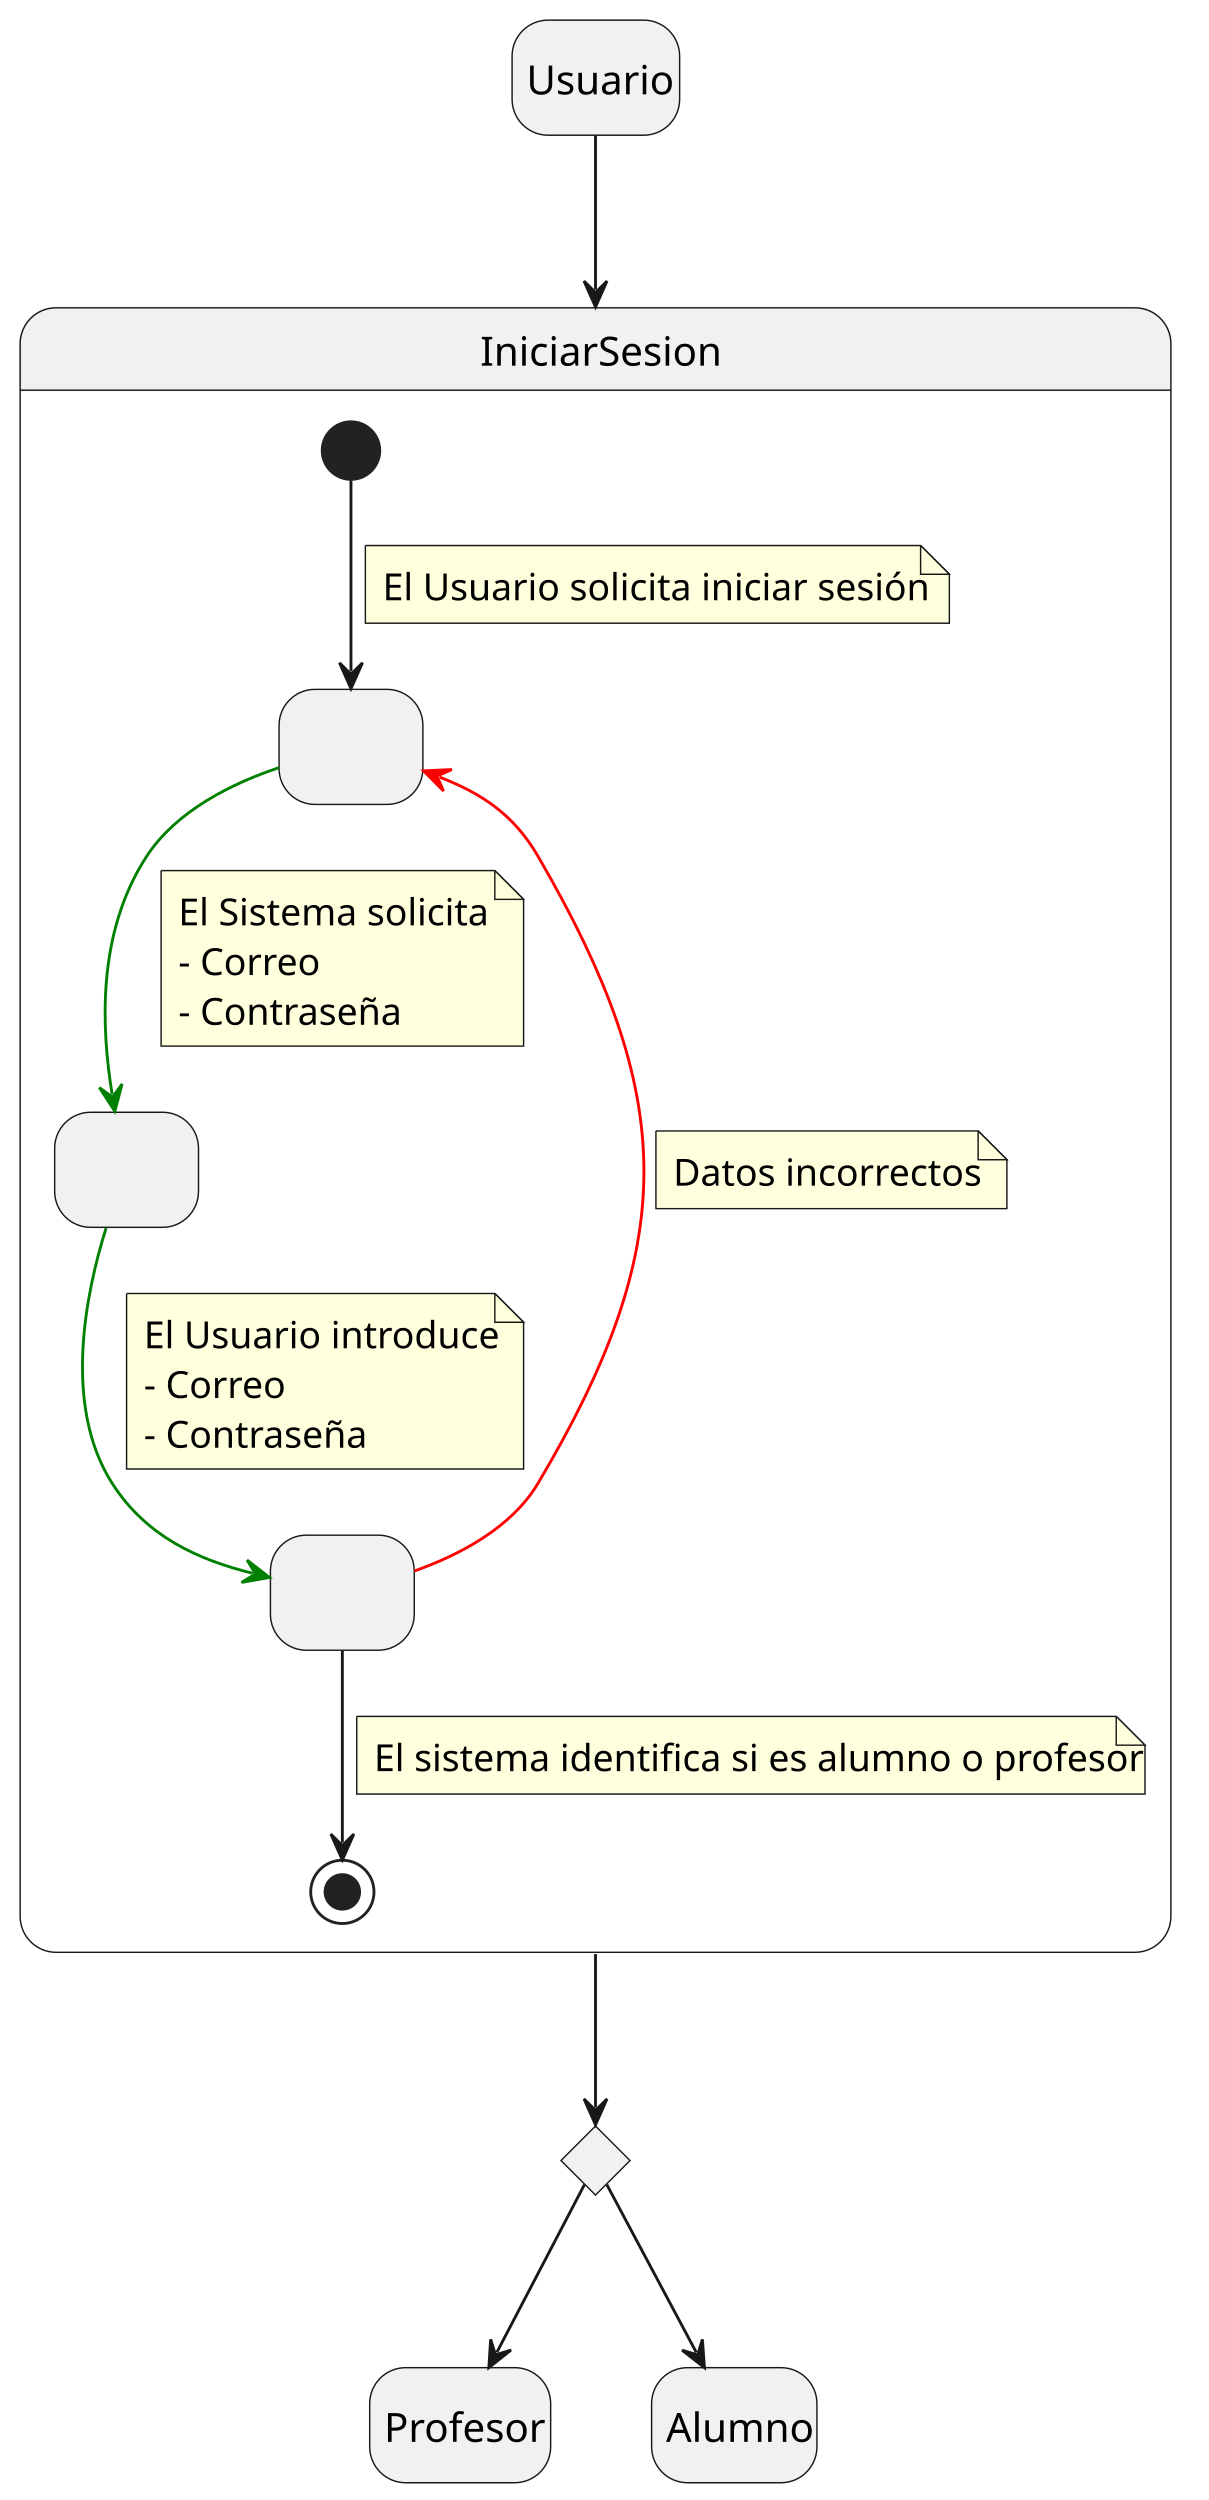
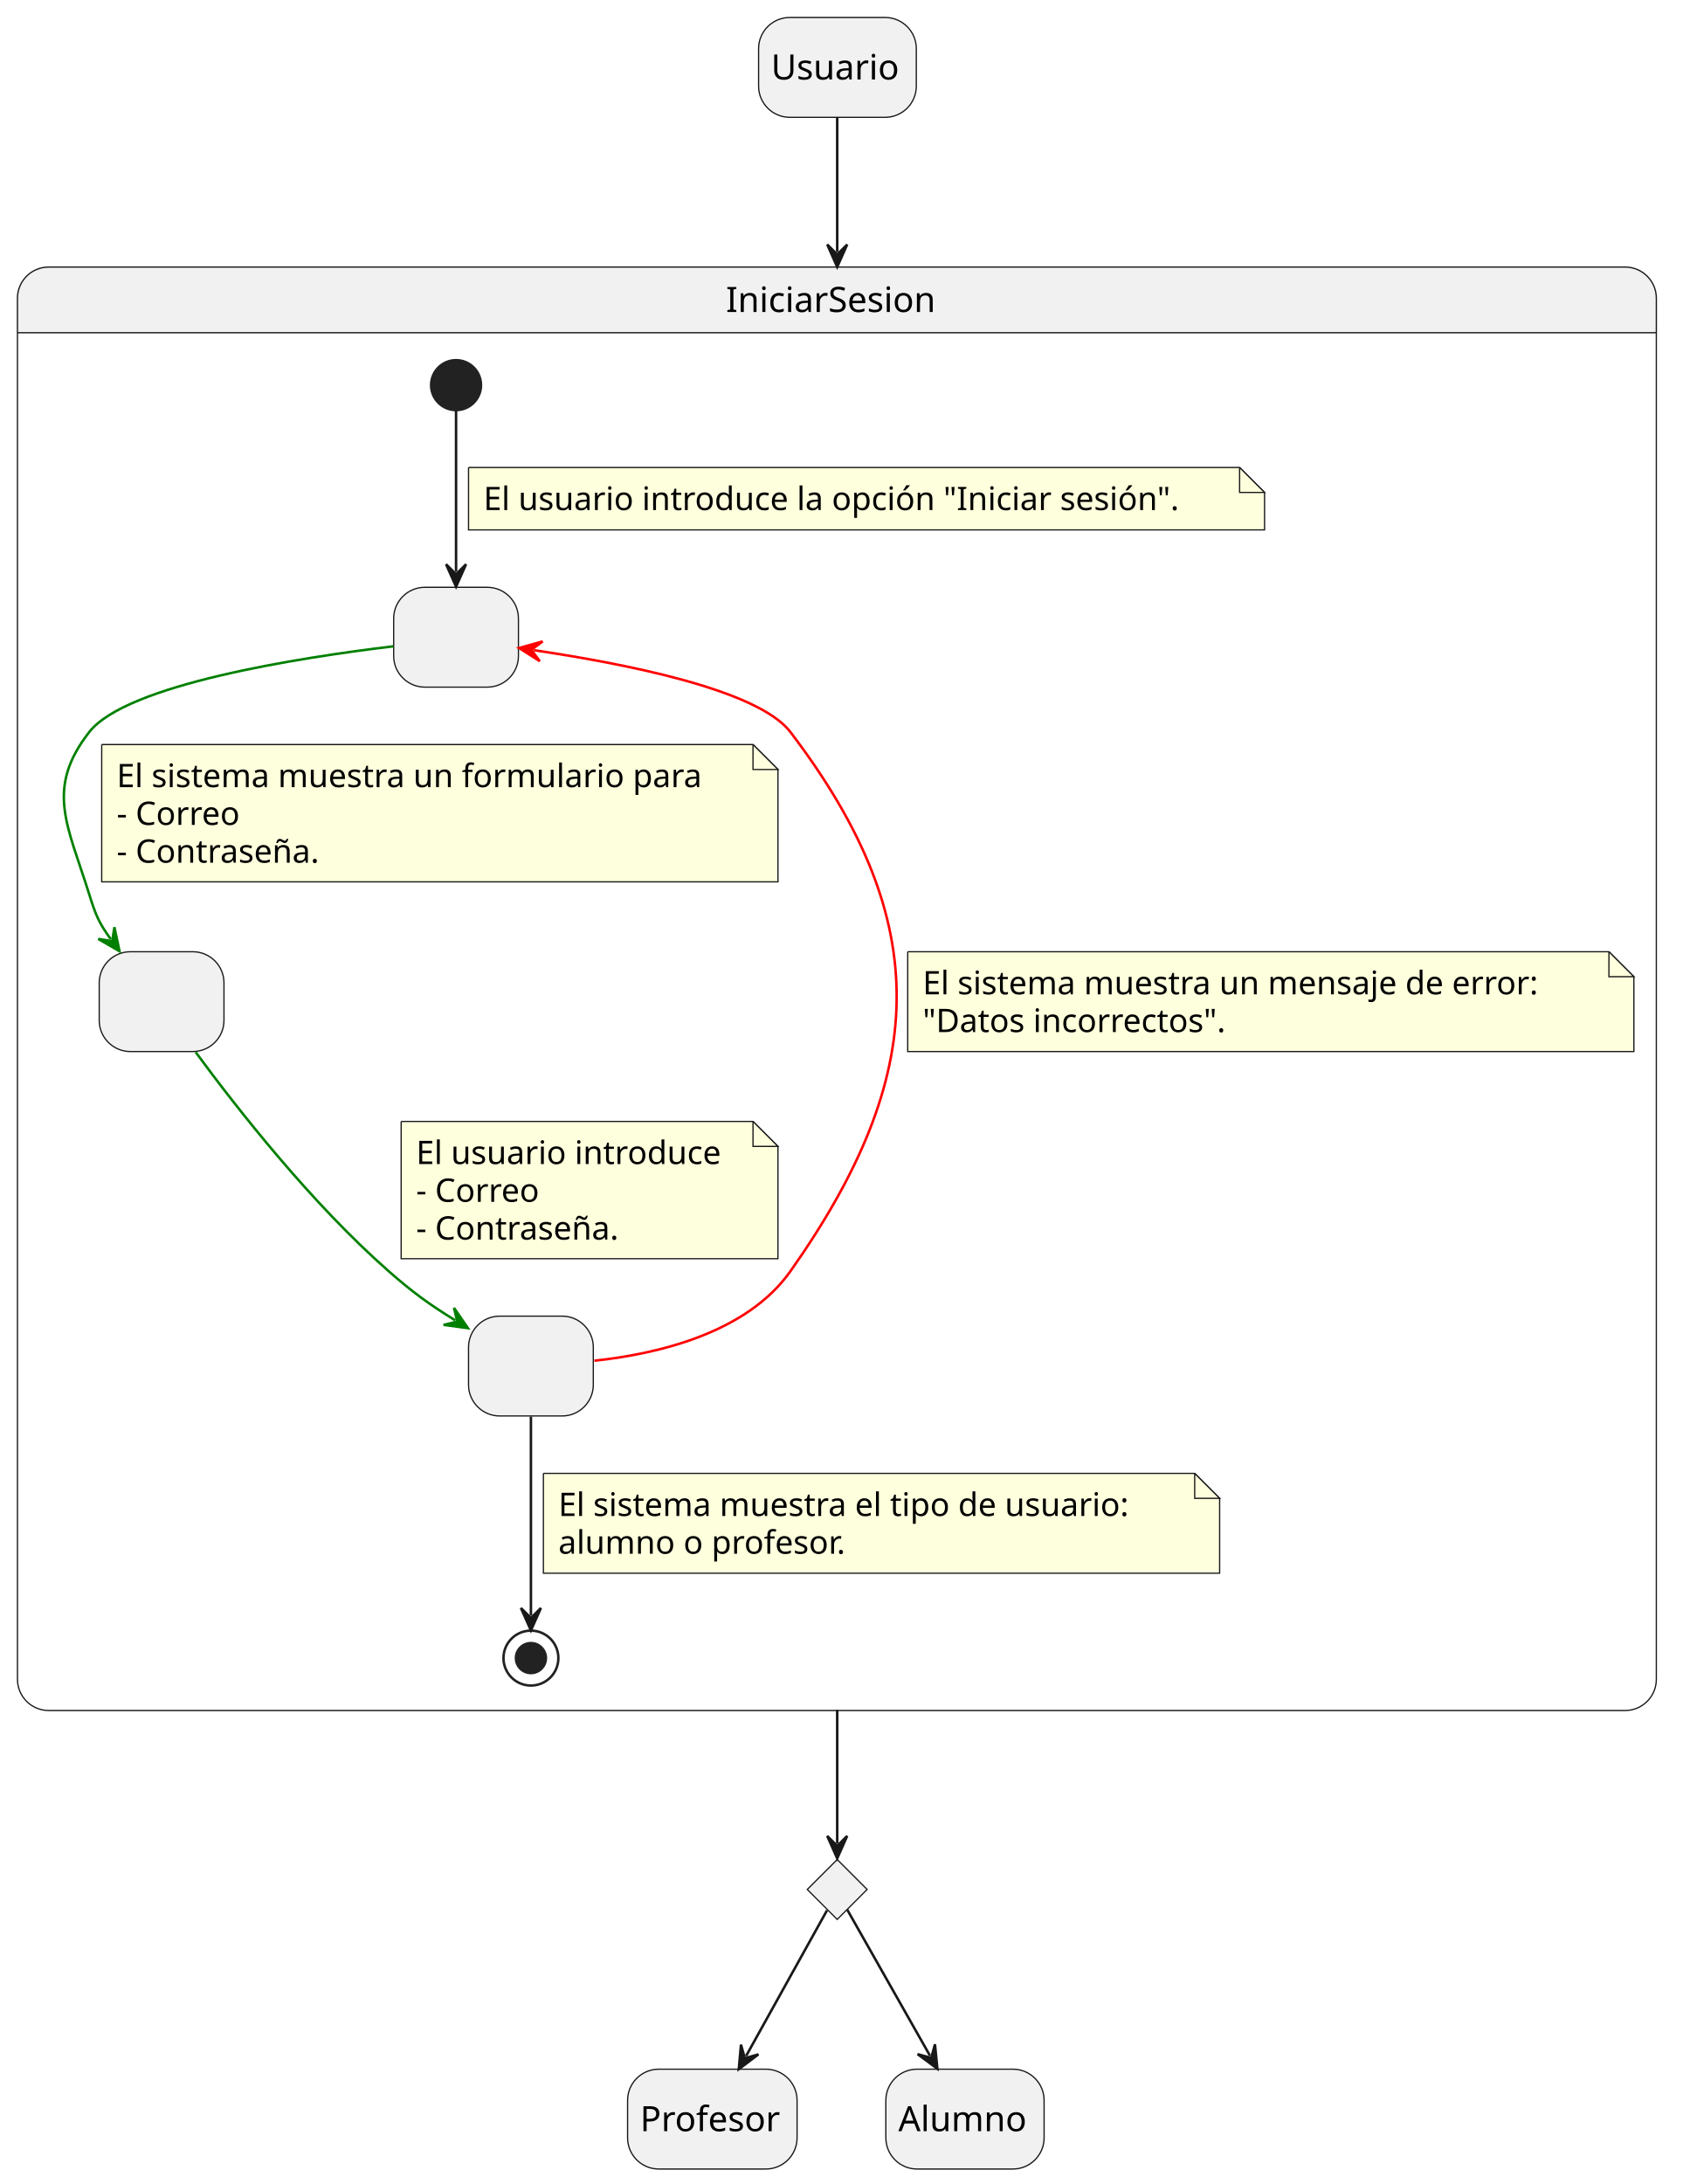
- <svg xmlns="http://www.w3.org/2000/svg" contentStyleType="text/css" height="869px" preserveAspectRatio="none" style="width:420px;height:869px;background:#FFFFFF;" version="1.1" viewBox="0 0 420 869" width="420px" zoomAndPan="magnify">
+ <svg xmlns="http://www.w3.org/2000/svg" contentStyleType="text/css" height="875px" preserveAspectRatio="none" style="width:677px;height:875px;background:#FFFFFF;" version="1.1" viewBox="0 0 677 875" width="677px" zoomAndPan="magnify">
  <defs />
  <g>
-     <rect fill="#F1F1F1" height="40" rx="12.5" ry="12.5" style="stroke:#181818;stroke-width:0.5;" width="58.241" x="178" y="7" />
-     <text fill="#000000" font-family="sans-serif" font-size="14" lengthAdjust="spacing" textLength="48.241" x="183" y="32.797">Usuario</text>
-     <path d="M19.5,107 L394.5,107 A12.5,12.5 0 0 1 407,119.5 L407,135.621 L7,135.621 L7,119.5 A12.5,12.5 0 0 1 19.5,107 " fill="#F1F1F1" style="stroke:#F1F1F1;stroke-width:1.0;" />
-     <rect fill="none" height="571.621" rx="12.5" ry="12.5" style="stroke:#181818;stroke-width:0.5;" width="400" x="7" y="107" />
-     <line style="stroke:#181818;stroke-width:0.5;" x1="7" x2="407" y1="135.621" y2="135.621" />
-     <text fill="#000000" font-family="sans-serif" font-size="14" lengthAdjust="spacing" textLength="80.151" x="166.924" y="127.107">IniciarSesion</text>
-     <rect fill="#F1F1F1" height="40" rx="12.5" ry="12.5" style="stroke:#181818;stroke-width:0.5;" width="50" x="97" y="239.621" />
-     <text fill="#000000" font-family="sans-serif" font-size="14" lengthAdjust="spacing" textLength="3.89" x="120.055" y="265.418"> </text>
-     <rect fill="#F1F1F1" height="40" rx="12.5" ry="12.5" style="stroke:#181818;stroke-width:0.5;" width="50" x="19" y="386.621" />
-     <text fill="#000000" font-family="sans-serif" font-size="14" lengthAdjust="spacing" textLength="3.89" x="42.055" y="412.418"> </text>
-     <rect fill="#F1F1F1" height="40" rx="12.5" ry="12.5" style="stroke:#181818;stroke-width:0.5;" width="50" x="94" y="533.621" />
-     <text fill="#000000" font-family="sans-serif" font-size="14" lengthAdjust="spacing" textLength="3.89" x="117.055" y="559.418"> </text>
-     <ellipse cx="122" cy="156.621" fill="#222222" rx="10" ry="10" style="stroke:#222222;stroke-width:1.0;" />
-     <ellipse cx="119" cy="657.621" fill="none" rx="11" ry="11" style="stroke:#222222;stroke-width:1.0;" />
-     <ellipse cx="119" cy="657.621" fill="#222222" rx="6" ry="6" style="stroke:#222222;stroke-width:1.0;" />
+     <rect fill="#F1F1F1" height="40" rx="12.5" ry="12.5" style="stroke:#181818;stroke-width:0.5;" width="63.204" x="304" y="7" />
+     <text fill="#000000" font-family="sans-serif" font-size="14" lengthAdjust="spacing" textLength="53.204" x="309" y="31.847">Usuario</text>
+     <path d="M19.5,107 L651.26,107 A12.5,12.5 0 0 1 663.76,119.5 L663.76,133.297 L7,133.297 L7,119.5 A12.5,12.5 0 0 1 19.5,107 " fill="#F1F1F1" style="stroke:#F1F1F1;stroke-width:1;" />
+     <rect fill="none" height="578.297" rx="12.5" ry="12.5" style="stroke:#181818;stroke-width:0.5;" width="656.76" x="7" y="107" />
+     <line style="stroke:#181818;stroke-width:0.5;" x1="7" x2="663.76" y1="133.297" y2="133.297" />
+     <text fill="#000000" font-family="sans-serif" font-size="14" lengthAdjust="spacing" textLength="88.936" x="290.912" y="124.995">IniciarSesion</text>
+     <rect fill="#F1F1F1" height="40" rx="12.5" ry="12.5" style="stroke:#181818;stroke-width:0.5;" width="50" x="157.76" y="235.297" />
+     <text fill="#000000" font-family="sans-serif" font-size="14" lengthAdjust="spacing" textLength="4.45" x="180.535" y="260.144"> </text>
+     <rect fill="#F1F1F1" height="40" rx="12.5" ry="12.5" style="stroke:#181818;stroke-width:0.5;" width="50" x="39.76" y="381.297" />
+     <text fill="#000000" font-family="sans-serif" font-size="14" lengthAdjust="spacing" textLength="4.45" x="62.535" y="406.144"> </text>
+     <rect fill="#F1F1F1" height="40" rx="12.5" ry="12.5" style="stroke:#181818;stroke-width:0.5;" width="50" x="187.76" y="527.297" />
+     <text fill="#000000" font-family="sans-serif" font-size="14" lengthAdjust="spacing" textLength="4.45" x="210.535" y="552.144"> </text>
+     <ellipse cx="182.76" cy="154.297" fill="#222222" rx="10" ry="10" style="stroke:#222222;stroke-width:1;" />
+     <ellipse cx="212.76" cy="664.297" fill="none" rx="11" ry="11" style="stroke:#222222;stroke-width:1;" />
+     <ellipse cx="212.76" cy="664.297" fill="#222222" rx="6" ry="6" style="stroke:#222222;stroke-width:1;" />
    <g id="link_*start*IniciarSesion_Estado1">
-       <path d="M122,166.941 C122,183.351 122,211.701 122,233.381 " fill="none" id="*start*IniciarSesion-to-Estado1" style="stroke:#181818;stroke-width:1.0;" />
-       <polygon fill="#181818" points="122,239.381,126,230.381,122,234.381,118,230.381,122,239.381" style="stroke:#181818;stroke-width:1.0;" />
-       <path d="M127,189.621 L127,216.621 L330,216.621 L330,199.621 L320,189.621 L127,189.621 " fill="#FEFFDD" style="stroke:#181818;stroke-width:0.5;" />
-       <path d="M320,189.621 L320,199.621 L330,199.621 L320,189.621 " fill="#FEFFDD" style="stroke:#181818;stroke-width:0.5;" />
-       <text fill="#000000" font-family="sans-serif" font-size="13" lengthAdjust="spacing" textLength="182.07" x="133" y="208.649">El Usuario solicita iniciar sesión</text>
+       <path d="M182.76,164.437 C182.76,180.417 182.76,207.787 182.76,229.067 " fill="none" id="*start*IniciarSesion-to-Estado1" style="stroke:#181818;stroke-width:1;" />
+       <polygon fill="#181818" points="182.76,235.067,186.76,226.067,182.76,230.067,178.76,226.067,182.76,235.067" style="stroke:#181818;stroke-width:1;" />
+       <path d="M187.76,187.297 L187.76,212.297 L506.76,212.297 L506.76,197.297 L496.76,187.297 L187.76,187.297 " fill="#FEFFDD" style="stroke:#181818;stroke-width:0.5;" />
+       <path d="M496.76,187.297 L496.76,197.297 L506.76,197.297 L496.76,187.297 " fill="#FEFFDD" style="stroke:#181818;stroke-width:0.5;" />
+       <text fill="#000000" font-family="sans-serif" font-size="13" lengthAdjust="spacing" textLength="298.562" x="193.76" y="204.364">El usuario introduce la opción "Iniciar sesión".</text>
    </g>
    <g id="link_Estado1_Estado2">
-       <path d="M96.98,266.831 C81,272.191 61.4,281.671 51,297.621 C33.56,324.381 35.242,357.308 38.972,380.378 " fill="none" id="Estado1-to-Estado2" style="stroke:#008000;stroke-width:1.0;" />
-       <polygon fill="#008000" points="39.93,386.301,42.442,376.778,39.132,381.365,34.545,378.055,39.93,386.301" style="stroke:#008000;stroke-width:1.0;" />
-       <path d="M56,302.621 L56,363.621 L182,363.621 L182,312.621 L172,302.621 L56,302.621 " fill="#FEFFDD" style="stroke:#181818;stroke-width:0.5;" />
-       <path d="M172,302.621 L172,312.621 L182,312.621 L172,302.621 " fill="#FEFFDD" style="stroke:#181818;stroke-width:0.5;" />
-       <text fill="#000000" font-family="sans-serif" font-size="13" lengthAdjust="spacing" textLength="105.479" x="62" y="321.649">El Sistema solicita</text>
-       <text fill="#000000" font-family="sans-serif" font-size="13" lengthAdjust="spacing" textLength="47.677" x="62" y="338.94">- Correo</text>
-       <text fill="#000000" font-family="sans-serif" font-size="13" lengthAdjust="spacing" textLength="75.15" x="62" y="356.231">- Contraseña</text>
+       <path d="M157.64,258.937 C119.69,263.497 50.6,274.257 35.76,293.297 C18,316.077 27.16,330.717 35.76,358.297 C38.29,366.417 39.475,369.501 44.375,376.251 " fill="none" id="Estado1-to-Estado2" style="stroke:#008000;stroke-width:1;" />
+       <polygon fill="#008000" points="47.9,381.107,45.85,371.474,44.963,377.061,39.376,376.173,47.9,381.107" style="stroke:#008000;stroke-width:1;" />
+       <path d="M40.76,298.297 L40.76,353.297 L311.76,353.297 L311.76,308.297 L301.76,298.297 L40.76,298.297 " fill="#FEFFDD" style="stroke:#181818;stroke-width:0.5;" />
+       <path d="M301.76,298.297 L301.76,308.297 L311.76,308.297 L301.76,298.297 " fill="#FEFFDD" style="stroke:#181818;stroke-width:0.5;" />
+       <text fill="#000000" font-family="sans-serif" font-size="13" lengthAdjust="spacing" textLength="250.726" x="46.76" y="315.364">El sistema muestra un formulario para</text>
+       <text fill="#000000" font-family="sans-serif" font-size="13" lengthAdjust="spacing" textLength="52.495" x="46.76" y="330.497">- Correo</text>
+       <text fill="#000000" font-family="sans-serif" font-size="13" lengthAdjust="spacing" textLength="87.61" x="46.76" y="345.629">- Contraseña.</text>
    </g>
    <g id="link_Estado2_Estado3">
-       <path d="M36.87,426.891 C29.66,449.931 21.81,488.731 39,515.621 C50.95,534.311 69.207,542.254 87.837,546.884 " fill="none" id="Estado2-to-Estado3" style="stroke:#008000;stroke-width:1.0;" />
-       <polygon fill="#008000" points="93.66,548.331,85.89,542.279,88.808,547.125,83.961,550.042,93.66,548.331" style="stroke:#008000;stroke-width:1.0;" />
-       <path d="M44,449.621 L44,510.621 L182,510.621 L182,459.621 L172,449.621 L44,449.621 " fill="#FEFFDD" style="stroke:#181818;stroke-width:0.5;" />
-       <path d="M172,449.621 L172,459.621 L182,459.621 L172,449.621 " fill="#FEFFDD" style="stroke:#181818;stroke-width:0.5;" />
-       <text fill="#000000" font-family="sans-serif" font-size="13" lengthAdjust="spacing" textLength="117.057" x="50" y="468.649">El Usuario introduce</text>
-       <text fill="#000000" font-family="sans-serif" font-size="13" lengthAdjust="spacing" textLength="47.677" x="50" y="485.94">- Correo</text>
-       <text fill="#000000" font-family="sans-serif" font-size="13" lengthAdjust="spacing" textLength="75.15" x="50" y="503.231">- Contraseña</text>
+       <path d="M78.42,421.547 C95.06,444.177 124.8,482.097 155.76,509.297 C165.42,517.787 172.069,522.615 182.399,528.965 " fill="none" id="Estado2-to-Estado3" style="stroke:#008000;stroke-width:1;" />
+       <polygon fill="#008000" points="187.51,532.107,181.938,523.986,183.25,529.489,177.748,530.801,187.51,532.107" style="stroke:#008000;stroke-width:1;" />
+       <path d="M160.76,449.297 L160.76,504.297 L311.76,504.297 L311.76,459.297 L301.76,449.297 L160.76,449.297 " fill="#FEFFDD" style="stroke:#181818;stroke-width:0.5;" />
+       <path d="M301.76,449.297 L301.76,459.297 L311.76,459.297 L301.76,449.297 " fill="#FEFFDD" style="stroke:#181818;stroke-width:0.5;" />
+       <text fill="#000000" font-family="sans-serif" font-size="13" lengthAdjust="spacing" textLength="130.102" x="166.76" y="466.364">El usuario introduce</text>
+       <text fill="#000000" font-family="sans-serif" font-size="13" lengthAdjust="spacing" textLength="52.495" x="166.76" y="481.497">- Correo</text>
+       <text fill="#000000" font-family="sans-serif" font-size="13" lengthAdjust="spacing" textLength="87.61" x="166.76" y="496.629">- Contraseña.</text>
    </g>
    <g id="link_Estado3_*end*IniciarSesion">
-       <path d="M119,573.811 C119,595.391 119,623.631 119,640.521 " fill="none" id="Estado3-to-*end*IniciarSesion" style="stroke:#181818;stroke-width:1.0;" />
-       <polygon fill="#181818" points="119,646.521,123,637.521,119,641.521,115,637.521,119,646.521" style="stroke:#181818;stroke-width:1.0;" />
-       <path d="M124,596.621 L124,623.621 L398,623.621 L398,606.621 L388,596.621 L124,596.621 " fill="#FEFFDD" style="stroke:#181818;stroke-width:0.5;" />
-       <path d="M388,596.621 L388,606.621 L398,606.621 L388,596.621 " fill="#FEFFDD" style="stroke:#181818;stroke-width:0.5;" />
-       <text fill="#000000" font-family="sans-serif" font-size="13" lengthAdjust="spacing" textLength="253.614" x="130" y="615.649">El sistema identifica si es alumno o profesor</text>
+       <path d="M212.76,567.547 C212.76,592.227 212.76,628.117 212.76,647.237 " fill="none" id="Estado3-to-*end*IniciarSesion" style="stroke:#181818;stroke-width:1;" />
+       <polygon fill="#181818" points="212.76,653.237,216.76,644.237,212.76,648.237,208.76,644.237,212.76,653.237" style="stroke:#181818;stroke-width:1;" />
+       <path d="M217.76,590.297 L217.76,630.297 L488.76,630.297 L488.76,600.297 L478.76,590.297 L217.76,590.297 " fill="#FEFFDD" style="stroke:#181818;stroke-width:0.5;" />
+       <path d="M478.76,590.297 L478.76,600.297 L488.76,600.297 L478.76,590.297 " fill="#FEFFDD" style="stroke:#181818;stroke-width:0.5;" />
+       <text fill="#000000" font-family="sans-serif" font-size="13" lengthAdjust="spacing" textLength="246.867" x="223.76" y="607.364">El sistema muestra el tipo de usuario:</text>
+       <text fill="#000000" font-family="sans-serif" font-size="13" lengthAdjust="spacing" textLength="123.221" x="223.76" y="622.497">alumno o profesor.</text>
    </g>
    <g id="link_Estado3_Estado1">
-       <path d="M144,546.091 C159.33,540.651 177.73,531.221 187,515.621 C236.5,432.331 235.7,381.381 187,297.621 C178.45,282.911 167.219,275.754 152.829,270.134 " fill="none" id="Estado3-to-Estado1" style="stroke:#FF0000;stroke-width:1.0;" />
-       <polygon fill="#FF0000" points="147.24,267.951,154.168,274.951,151.897,269.77,157.078,267.499,147.24,267.951" style="stroke:#FF0000;stroke-width:1.0;" />
-       <path d="M228,393.121 L228,420.121 L350,420.121 L350,403.121 L340,393.121 L228,393.121 " fill="#FEFFDD" style="stroke:#181818;stroke-width:0.5;" />
-       <path d="M340,393.121 L340,403.121 L350,403.121 L340,393.121 " fill="#FEFFDD" style="stroke:#181818;stroke-width:0.5;" />
-       <text fill="#000000" font-family="sans-serif" font-size="13" lengthAdjust="spacing" textLength="101.15" x="234" y="412.149">Datos incorrectos</text>
+       <path d="M238.2,545.157 C262.87,542.537 299.08,534.347 316.76,509.297 C372.11,430.857 374.91,369.677 316.76,293.297 C303.64,276.067 248.965,265.686 213.925,260.496 " fill="none" id="Estado3-to-Estado1" style="stroke:#FF0000;stroke-width:1;" />
+       <polygon fill="#FF0000" points="207.99,259.617,216.307,264.892,212.936,260.349,217.479,256.979,207.99,259.617" style="stroke:#FF0000;stroke-width:1;" />
+       <path d="M363.76,381.297 L363.76,421.297 L654.76,421.297 L654.76,391.297 L644.76,381.297 L363.76,381.297 " fill="#FEFFDD" style="stroke:#181818;stroke-width:0.5;" />
+       <path d="M644.76,381.297 L644.76,391.297 L654.76,391.297 L644.76,381.297 " fill="#FEFFDD" style="stroke:#181818;stroke-width:0.5;" />
+       <text fill="#000000" font-family="sans-serif" font-size="13" lengthAdjust="spacing" textLength="265.929" x="369.76" y="398.364">El sistema muestra un mensaje de error:</text>
+       <text fill="#000000" font-family="sans-serif" font-size="13" lengthAdjust="spacing" textLength="130.635" x="369.76" y="413.497">"Datos incorrectos".</text>
    </g>
    <g id="elem_rombo">
-       <polygon fill="#F1F1F1" points="207,739,219,751,207,763,195,751,207,739" style="stroke:#181818;stroke-width:0.5;" />
+       <polygon fill="#F1F1F1" points="335.5,745,347.5,757,335.5,769,323.5,757,335.5,745" style="stroke:#181818;stroke-width:0.5;" />
    </g>
-     <rect fill="#F1F1F1" height="40" rx="12.5" ry="12.5" style="stroke:#181818;stroke-width:0.5;" width="62.91" x="128.5" y="823" />
-     <text fill="#000000" font-family="sans-serif" font-size="14" lengthAdjust="spacing" textLength="52.91" x="133.5" y="848.797">Profesor</text>
-     <rect fill="#F1F1F1" height="40" rx="12.5" ry="12.5" style="stroke:#181818;stroke-width:0.5;" width="57.469" x="226.5" y="823" />
-     <text fill="#000000" font-family="sans-serif" font-size="14" lengthAdjust="spacing" textLength="47.469" x="231.5" y="848.797">Alumno</text>
+     <rect fill="#F1F1F1" height="40" rx="12.5" ry="12.5" style="stroke:#181818;stroke-width:0.5;" width="67.921" x="251.5" y="829" />
+     <text fill="#000000" font-family="sans-serif" font-size="14" lengthAdjust="spacing" textLength="57.921" x="256.5" y="853.847">Profesor</text>
+     <rect fill="#F1F1F1" height="40" rx="12.5" ry="12.5" style="stroke:#181818;stroke-width:0.5;" width="63.416" x="355" y="829" />
+     <text fill="#000000" font-family="sans-serif" font-size="14" lengthAdjust="spacing" textLength="53.416" x="360" y="853.847">Alumno</text>
    <g id="link_Usuario_IniciarSesion">
-       <path d="M207,47.06 C207,61.1 207,76 207,100.7 " fill="none" id="Usuario-to-IniciarSesion" style="stroke:#181818;stroke-width:1.0;" />
-       <polygon fill="#181818" points="207,106.7,211,97.7,207,101.7,203,97.7,207,106.7" style="stroke:#181818;stroke-width:1.0;" />
+       <path d="M335.5,47.21 C335.5,61.3 335.5,76.23 335.5,100.96 " fill="none" id="Usuario-to-IniciarSesion" style="stroke:#181818;stroke-width:1;" />
+       <polygon fill="#181818" points="335.5,106.96,339.5,97.96,335.5,101.96,331.5,97.96,335.5,106.96" style="stroke:#181818;stroke-width:1;" />
    </g>
    <g id="link_IniciarSesion_rombo">
-       <path d="M207,679.24 C207,705.25 207,720.39 207,732.58 " fill="none" id="IniciarSesion-to-rombo" style="stroke:#181818;stroke-width:1.0;" />
-       <polygon fill="#181818" points="207,738.58,211,729.58,207,733.58,203,729.58,207,738.58" style="stroke:#181818;stroke-width:1.0;" />
+       <path d="M335.5,685.07 C335.5,711.16 335.5,726.34 335.5,738.56 " fill="none" id="IniciarSesion-to-rombo" style="stroke:#181818;stroke-width:1;" />
+       <polygon fill="#181818" points="335.5,744.56,339.5,735.56,335.5,739.56,331.5,735.56,335.5,744.56" style="stroke:#181818;stroke-width:1;" />
    </g>
    <g id="link_rombo_Profesor">
-       <path d="M203.15,759.37 C195.96,773.14 183.046,797.861 172.706,817.671 " fill="none" id="rombo-to-Profesor" style="stroke:#181818;stroke-width:1.0;" />
-       <polygon fill="#181818" points="169.93,822.99,177.641,816.862,172.244,818.558,170.548,813.161,169.93,822.99" style="stroke:#181818;stroke-width:1.0;" />
+       <path d="M331.41,765.37 C323.76,779.14 309.985,803.936 298.975,823.746 " fill="none" id="rombo-to-Profesor" style="stroke:#181818;stroke-width:1;" />
+       <polygon fill="#181818" points="296.06,828.99,303.928,823.067,298.489,824.62,296.936,819.18,296.06,828.99" style="stroke:#181818;stroke-width:1;" />
    </g>
    <g id="link_rombo_Alumno">
-       <path d="M210.93,759.37 C218.27,773.14 231.465,797.886 242.036,817.696 " fill="none" id="rombo-to-Alumno" style="stroke:#181818;stroke-width:1.0;" />
-       <polygon fill="#181818" points="244.86,822.99,244.152,813.167,242.506,818.579,237.094,816.933,244.86,822.99" style="stroke:#181818;stroke-width:1.0;" />
+       <path d="M339.5,765.06 C347.2,778.65 361.372,803.65 372.682,823.61 " fill="none" id="rombo-to-Alumno" style="stroke:#181818;stroke-width:1;" />
+       <polygon fill="#181818" points="375.64,828.83,374.683,819.028,373.175,824.48,367.723,822.972,375.64,828.83" style="stroke:#181818;stroke-width:1;" />
    </g>
  </g>
</svg>
